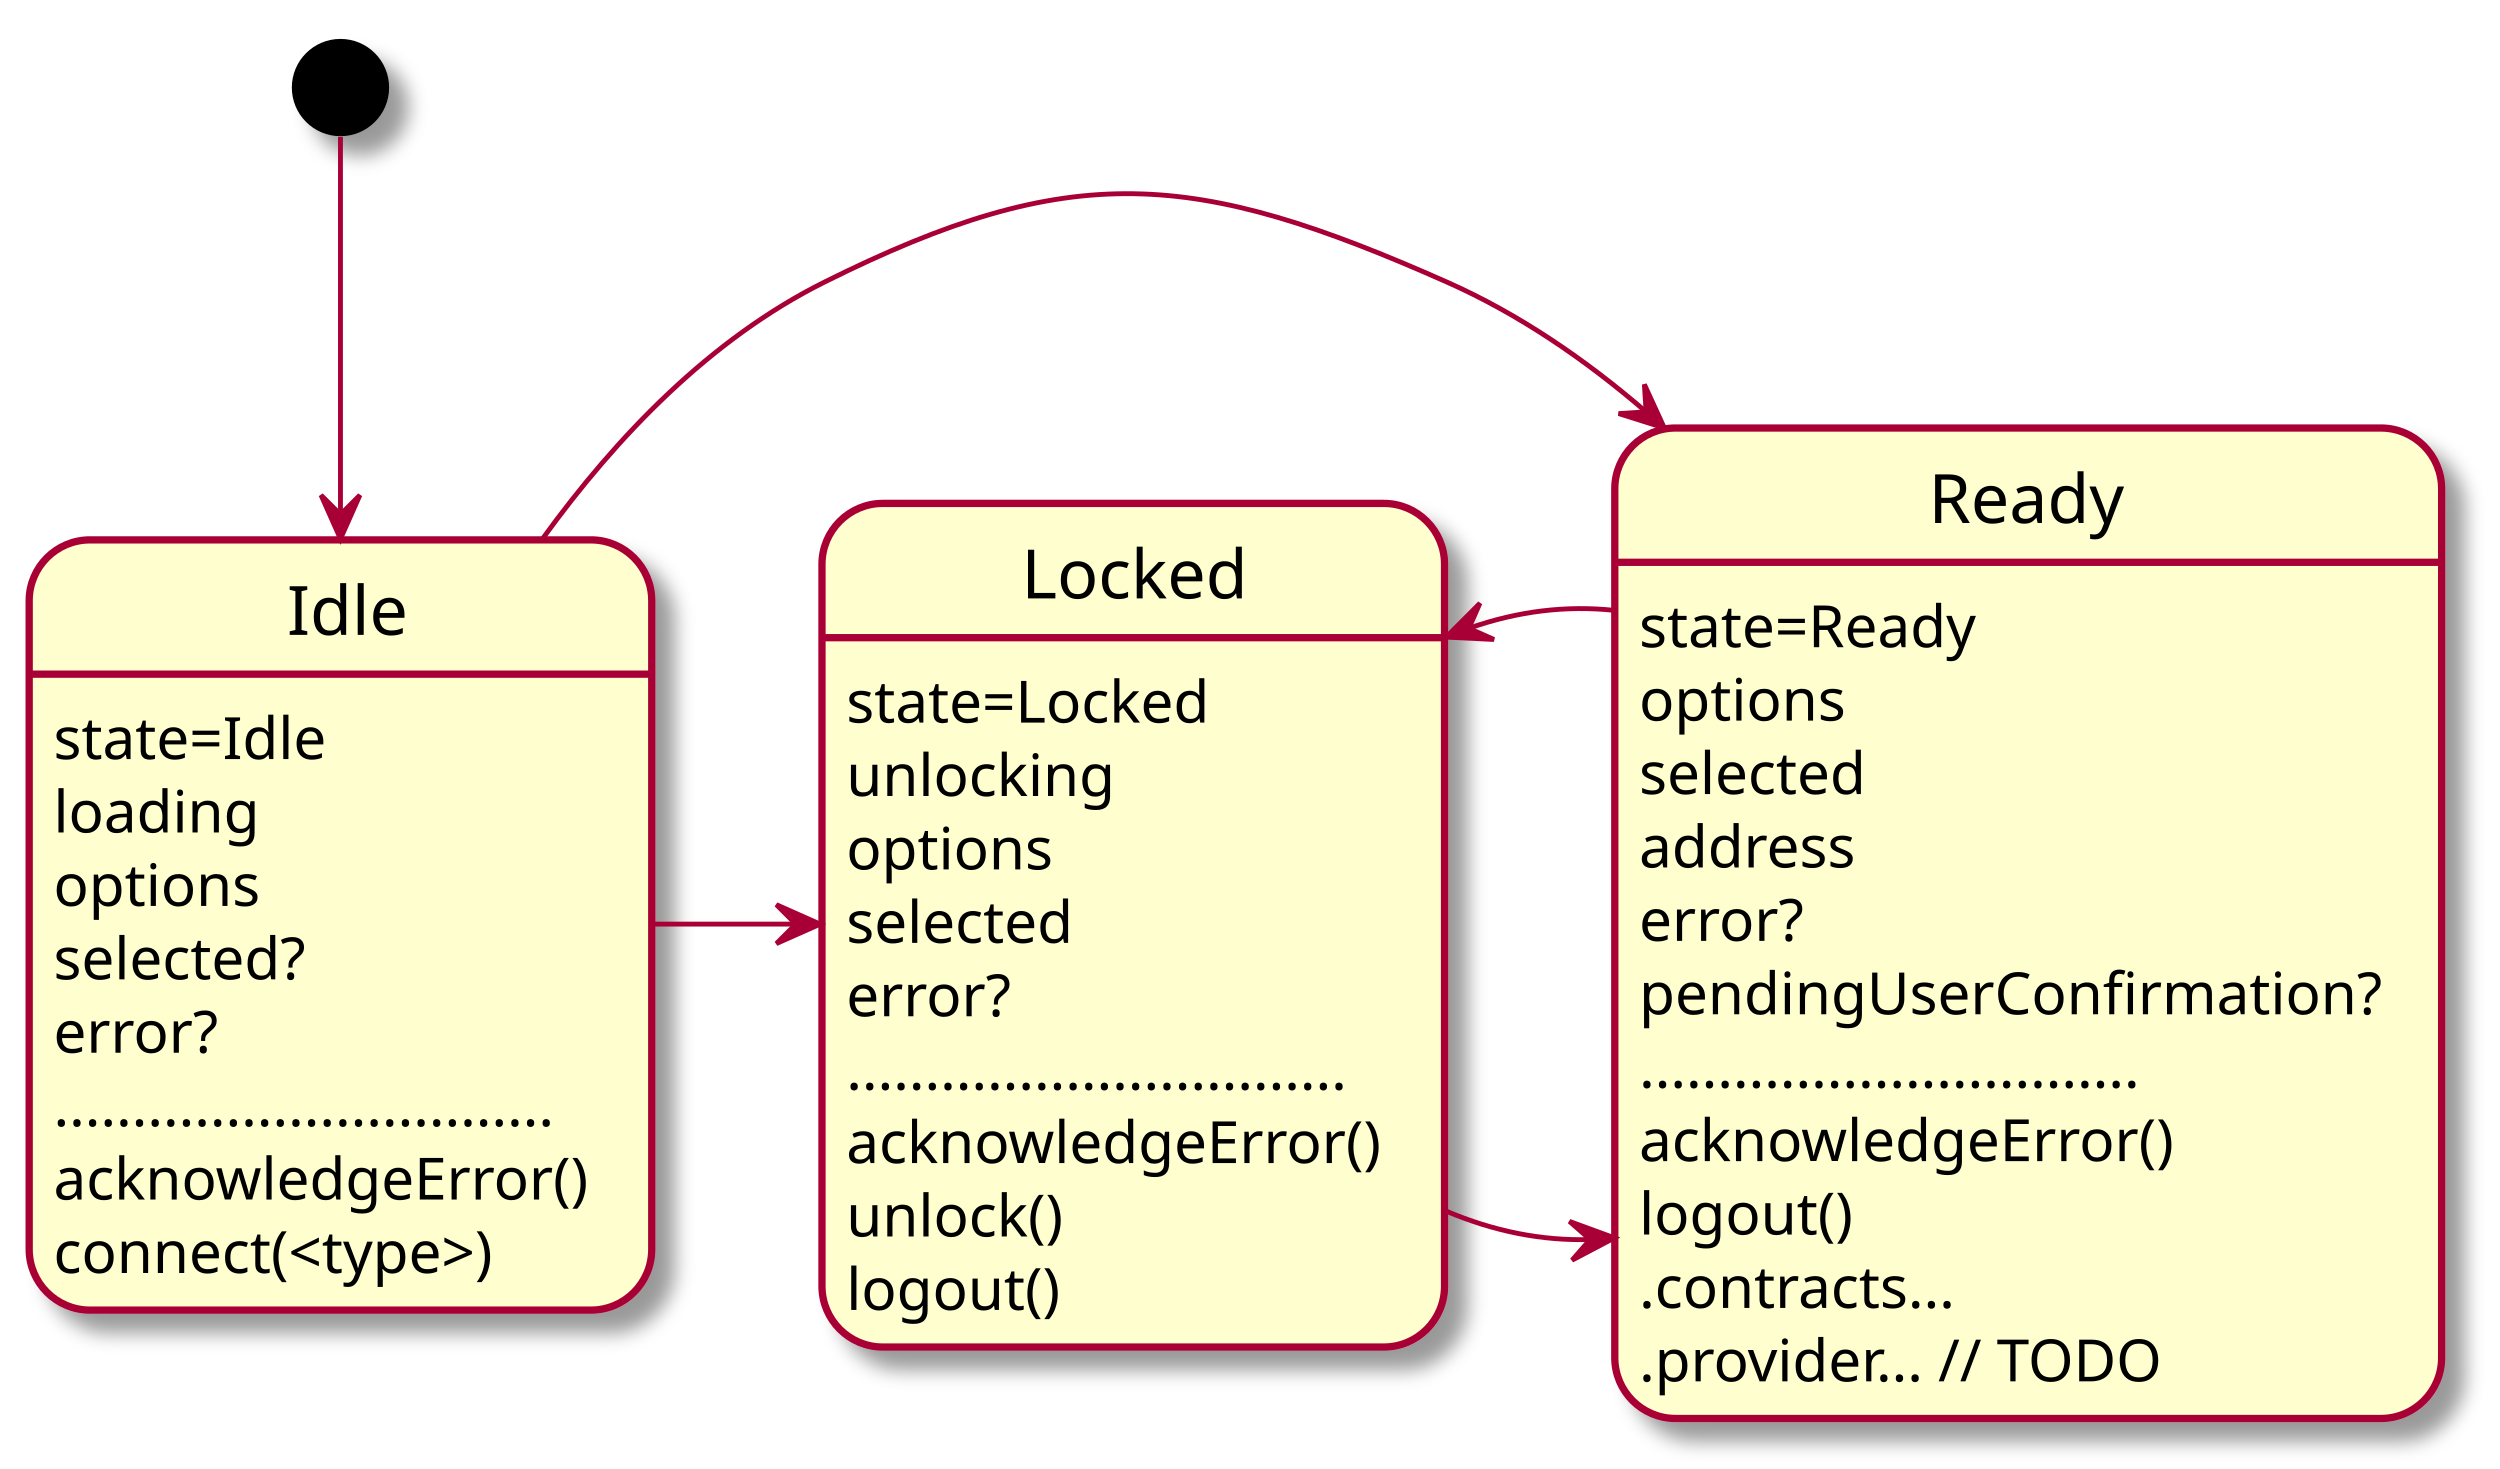
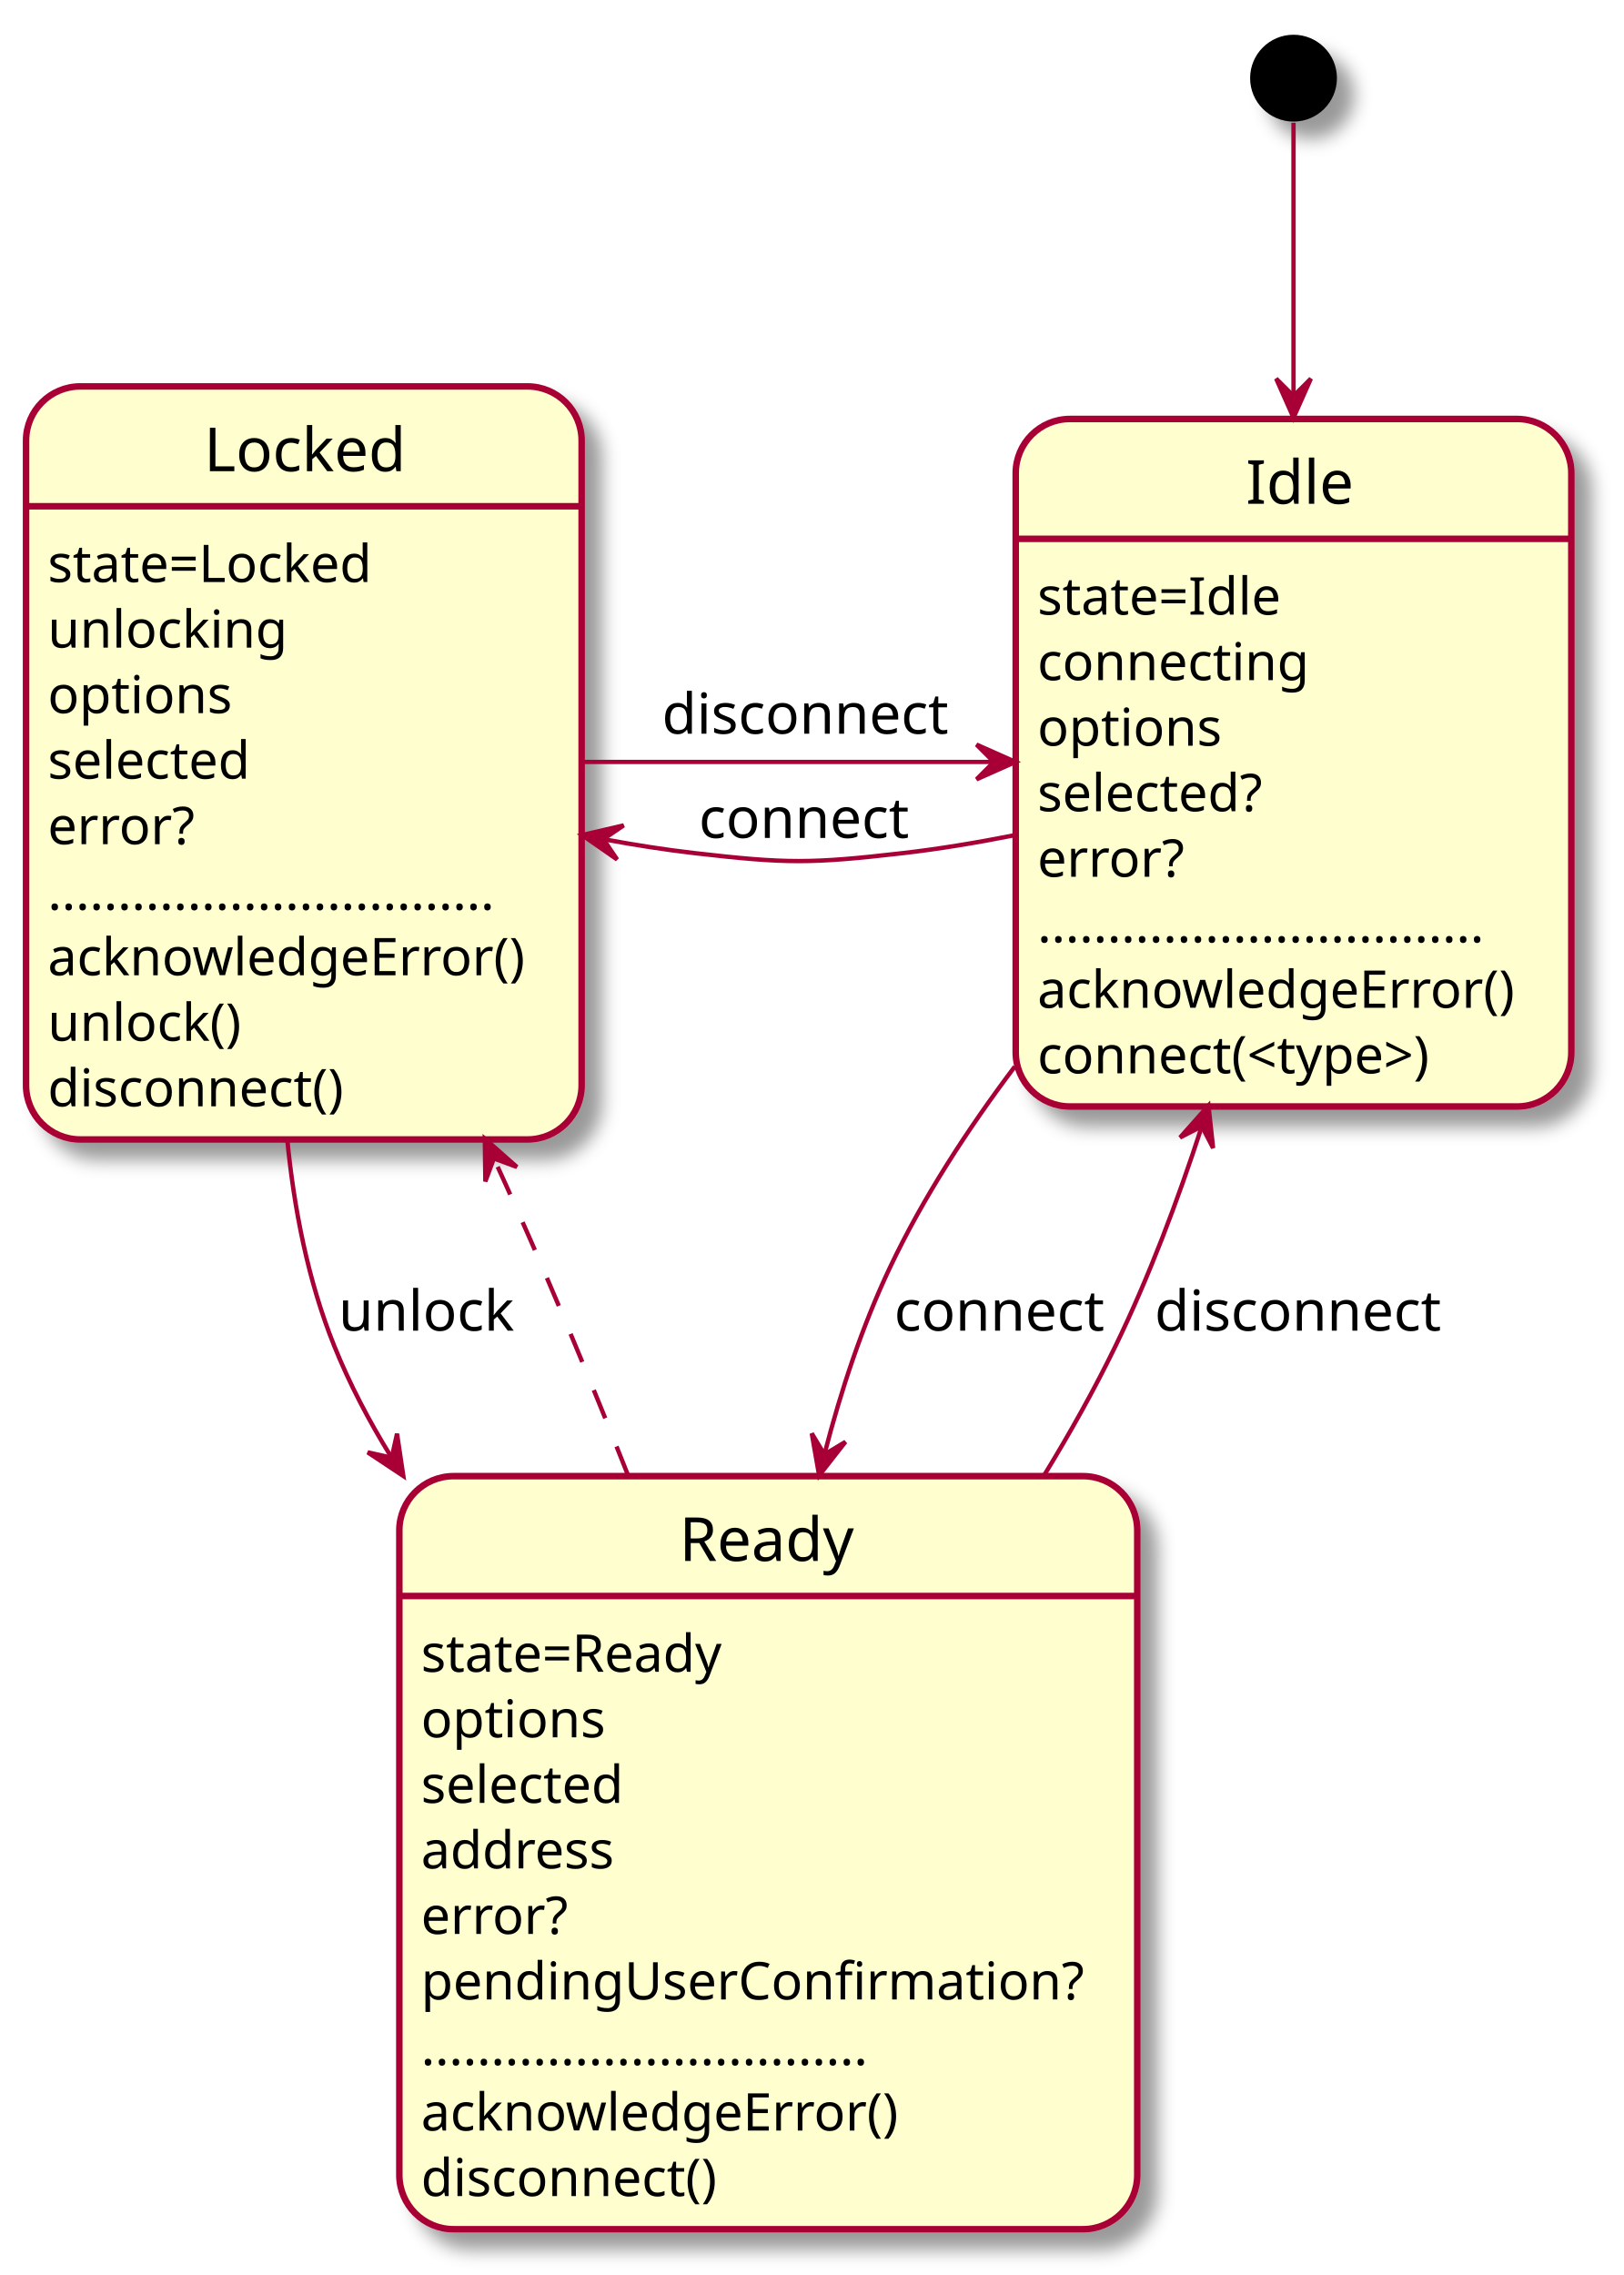
- <svg xmlns="http://www.w3.org/2000/svg" contentScriptType="application/ecmascript" contentStyleType="text/css" height="302px" preserveAspectRatio="none" style="width:514px;height:302px;" version="1.1" viewBox="0 0 514 302" width="514px" zoomAndPan="magnify">
+ <svg xmlns="http://www.w3.org/2000/svg" contentScriptType="application/ecmascript" contentStyleType="text/css" height="524px" preserveAspectRatio="none" style="width:374px;height:524px;" version="1.1" viewBox="0 0 374 524" width="374px" zoomAndPan="magnify">
  <defs>
-     <filter height="300%" id="f1lx8dq7d8fbx8" width="300%" x="-1" y="-1">
+     <filter height="300%" id="f1ullntq02ruu3" width="300%" x="-1" y="-1">
      <feGaussianBlur result="blurOut" stdDeviation="2.0" />
      <feColorMatrix in="blurOut" result="blurOut2" type="matrix" values="0 0 0 0 0 0 0 0 0 0 0 0 0 0 0 0 0 0 .4 0" />
      <feOffset dx="4.0" dy="4.0" in="blurOut2" result="blurOut3" />
      <feBlend in="SourceGraphic" in2="blurOut3" mode="normal" />
    </filter>
  </defs>
  <g>
    <g id="Idle">
-       <rect fill="#FEFECE" filter="url(#f1lx8dq7d8fbx8)" height="158.359" rx="12.5" ry="12.5" style="stroke: #A80036; stroke-width: 1.5;" width="128" x="6" y="111" />
-       <line style="stroke: #A80036; stroke-width: 1.5;" x1="6" x2="134" y1="138.609" y2="138.609" />
-       <text fill="#000000" font-family="sans-serif" font-size="14" lengthAdjust="spacingAndGlyphs" textLength="22" x="59" y="130.533">Idle</text>
-       <text fill="#000000" font-family="sans-serif" font-size="12" lengthAdjust="spacingAndGlyphs" textLength="54" x="11" y="156.066">state=Idle</text>
-       <text fill="#000000" font-family="sans-serif" font-size="12" lengthAdjust="spacingAndGlyphs" textLength="41" x="11" y="171.16">loading</text>
-       <text fill="#000000" font-family="sans-serif" font-size="12" lengthAdjust="spacingAndGlyphs" textLength="41" x="11" y="186.254">options</text>
-       <text fill="#000000" font-family="sans-serif" font-size="12" lengthAdjust="spacingAndGlyphs" textLength="54" x="11" y="201.348">selected?</text>
-       <text fill="#000000" font-family="sans-serif" font-size="12" lengthAdjust="spacingAndGlyphs" textLength="33" x="11" y="216.441">error?</text>
-       <text fill="#000000" font-family="sans-serif" font-size="12" lengthAdjust="spacingAndGlyphs" textLength="96" x="11" y="231.535">................................</text>
-       <text fill="#000000" font-family="sans-serif" font-size="12" lengthAdjust="spacingAndGlyphs" textLength="108" x="11" y="246.629">acknowledgeError()</text>
-       <text fill="#000000" font-family="sans-serif" font-size="12" lengthAdjust="spacingAndGlyphs" textLength="87" x="11" y="261.723">connect(&lt;type&gt;)</text>
+       <rect fill="#FEFECE" filter="url(#f1ullntq02ruu3)" height="158.359" rx="12.5" ry="12.5" style="stroke: #A80036; stroke-width: 1.5;" width="128" x="234" y="96.5" />
+       <line style="stroke: #A80036; stroke-width: 1.5;" x1="234" x2="362" y1="124.109" y2="124.109" />
+       <text fill="#000000" font-family="sans-serif" font-size="14" lengthAdjust="spacingAndGlyphs" textLength="22" x="287" y="116.033">Idle</text>
+       <text fill="#000000" font-family="sans-serif" font-size="12" lengthAdjust="spacingAndGlyphs" textLength="54" x="239" y="141.566">state=Idle</text>
+       <text fill="#000000" font-family="sans-serif" font-size="12" lengthAdjust="spacingAndGlyphs" textLength="60" x="239" y="156.66">connecting</text>
+       <text fill="#000000" font-family="sans-serif" font-size="12" lengthAdjust="spacingAndGlyphs" textLength="41" x="239" y="171.754">options</text>
+       <text fill="#000000" font-family="sans-serif" font-size="12" lengthAdjust="spacingAndGlyphs" textLength="54" x="239" y="186.848">selected?</text>
+       <text fill="#000000" font-family="sans-serif" font-size="12" lengthAdjust="spacingAndGlyphs" textLength="33" x="239" y="201.941">error?</text>
+       <text fill="#000000" font-family="sans-serif" font-size="12" lengthAdjust="spacingAndGlyphs" textLength="96" x="239" y="217.035">................................</text>
+       <text fill="#000000" font-family="sans-serif" font-size="12" lengthAdjust="spacingAndGlyphs" textLength="108" x="239" y="232.129">acknowledgeError()</text>
+       <text fill="#000000" font-family="sans-serif" font-size="12" lengthAdjust="spacingAndGlyphs" textLength="87" x="239" y="247.223">connect(&lt;type&gt;)</text>
    </g>
    <g id="Locked">
-       <rect fill="#FEFECE" filter="url(#f1lx8dq7d8fbx8)" height="173.453" rx="12.5" ry="12.5" style="stroke: #A80036; stroke-width: 1.5;" width="128" x="169" y="103.5" />
-       <line style="stroke: #A80036; stroke-width: 1.5;" x1="169" x2="297" y1="131.109" y2="131.109" />
-       <text fill="#000000" font-family="sans-serif" font-size="14" lengthAdjust="spacingAndGlyphs" textLength="46" x="210" y="123.033">Locked</text>
-       <text fill="#000000" font-family="sans-serif" font-size="12" lengthAdjust="spacingAndGlyphs" textLength="74" x="174" y="148.566">state=Locked</text>
-       <text fill="#000000" font-family="sans-serif" font-size="12" lengthAdjust="spacingAndGlyphs" textLength="53" x="174" y="163.66">unlocking</text>
-       <text fill="#000000" font-family="sans-serif" font-size="12" lengthAdjust="spacingAndGlyphs" textLength="41" x="174" y="178.754">options</text>
-       <text fill="#000000" font-family="sans-serif" font-size="12" lengthAdjust="spacingAndGlyphs" textLength="47" x="174" y="193.848">selected</text>
-       <text fill="#000000" font-family="sans-serif" font-size="12" lengthAdjust="spacingAndGlyphs" textLength="33" x="174" y="208.941">error?</text>
-       <text fill="#000000" font-family="sans-serif" font-size="12" lengthAdjust="spacingAndGlyphs" textLength="96" x="174" y="224.035">................................</text>
-       <text fill="#000000" font-family="sans-serif" font-size="12" lengthAdjust="spacingAndGlyphs" textLength="108" x="174" y="239.129">acknowledgeError()</text>
-       <text fill="#000000" font-family="sans-serif" font-size="12" lengthAdjust="spacingAndGlyphs" textLength="44" x="174" y="254.223">unlock()</text>
-       <text fill="#000000" font-family="sans-serif" font-size="12" lengthAdjust="spacingAndGlyphs" textLength="42" x="174" y="269.316">logout()</text>
+       <rect fill="#FEFECE" filter="url(#f1ullntq02ruu3)" height="173.453" rx="12.5" ry="12.5" style="stroke: #A80036; stroke-width: 1.5;" width="128" x="6" y="89" />
+       <line style="stroke: #A80036; stroke-width: 1.5;" x1="6" x2="134" y1="116.609" y2="116.609" />
+       <text fill="#000000" font-family="sans-serif" font-size="14" lengthAdjust="spacingAndGlyphs" textLength="46" x="47" y="108.533">Locked</text>
+       <text fill="#000000" font-family="sans-serif" font-size="12" lengthAdjust="spacingAndGlyphs" textLength="74" x="11" y="134.066">state=Locked</text>
+       <text fill="#000000" font-family="sans-serif" font-size="12" lengthAdjust="spacingAndGlyphs" textLength="53" x="11" y="149.16">unlocking</text>
+       <text fill="#000000" font-family="sans-serif" font-size="12" lengthAdjust="spacingAndGlyphs" textLength="41" x="11" y="164.254">options</text>
+       <text fill="#000000" font-family="sans-serif" font-size="12" lengthAdjust="spacingAndGlyphs" textLength="47" x="11" y="179.348">selected</text>
+       <text fill="#000000" font-family="sans-serif" font-size="12" lengthAdjust="spacingAndGlyphs" textLength="33" x="11" y="194.441">error?</text>
+       <text fill="#000000" font-family="sans-serif" font-size="12" lengthAdjust="spacingAndGlyphs" textLength="96" x="11" y="209.535">................................</text>
+       <text fill="#000000" font-family="sans-serif" font-size="12" lengthAdjust="spacingAndGlyphs" textLength="108" x="11" y="224.629">acknowledgeError()</text>
+       <text fill="#000000" font-family="sans-serif" font-size="12" lengthAdjust="spacingAndGlyphs" textLength="44" x="11" y="239.723">unlock()</text>
+       <text fill="#000000" font-family="sans-serif" font-size="12" lengthAdjust="spacingAndGlyphs" textLength="68" x="11" y="254.816">disconnect()</text>
    </g>
    <g id="Ready">
-       <rect fill="#FEFECE" filter="url(#f1lx8dq7d8fbx8)" height="203.641" rx="12.5" ry="12.5" style="stroke: #A80036; stroke-width: 1.5;" width="170" x="332" y="88" />
-       <line style="stroke: #A80036; stroke-width: 1.5;" x1="332" x2="502" y1="115.609" y2="115.609" />
-       <text fill="#000000" font-family="sans-serif" font-size="14" lengthAdjust="spacingAndGlyphs" textLength="41" x="396.5" y="107.533">Ready</text>
-       <text fill="#000000" font-family="sans-serif" font-size="12" lengthAdjust="spacingAndGlyphs" textLength="69" x="337" y="133.066">state=Ready</text>
-       <text fill="#000000" font-family="sans-serif" font-size="12" lengthAdjust="spacingAndGlyphs" textLength="41" x="337" y="148.16">options</text>
-       <text fill="#000000" font-family="sans-serif" font-size="12" lengthAdjust="spacingAndGlyphs" textLength="47" x="337" y="163.254">selected</text>
-       <text fill="#000000" font-family="sans-serif" font-size="12" lengthAdjust="spacingAndGlyphs" textLength="46" x="337" y="178.348">address</text>
-       <text fill="#000000" font-family="sans-serif" font-size="12" lengthAdjust="spacingAndGlyphs" textLength="33" x="337" y="193.441">error?</text>
-       <text fill="#000000" font-family="sans-serif" font-size="12" lengthAdjust="spacingAndGlyphs" textLength="150" x="337" y="208.535">pendingUserConfirmation?</text>
-       <text fill="#000000" font-family="sans-serif" font-size="12" lengthAdjust="spacingAndGlyphs" textLength="96" x="337" y="223.629">................................</text>
-       <text fill="#000000" font-family="sans-serif" font-size="12" lengthAdjust="spacingAndGlyphs" textLength="108" x="337" y="238.723">acknowledgeError()</text>
-       <text fill="#000000" font-family="sans-serif" font-size="12" lengthAdjust="spacingAndGlyphs" textLength="42" x="337" y="253.816">logout()</text>
-       <text fill="#000000" font-family="sans-serif" font-size="12" lengthAdjust="spacingAndGlyphs" textLength="62" x="337" y="268.91">.contracts...</text>
-       <text fill="#000000" font-family="sans-serif" font-size="12" lengthAdjust="spacingAndGlyphs" textLength="102" x="337" y="284.004">.provider... // TODO</text>
+       <rect fill="#FEFECE" filter="url(#f1ullntq02ruu3)" height="173.453" rx="12.5" ry="12.5" style="stroke: #A80036; stroke-width: 1.5;" width="170" x="92" y="340" />
+       <line style="stroke: #A80036; stroke-width: 1.5;" x1="92" x2="262" y1="367.609" y2="367.609" />
+       <text fill="#000000" font-family="sans-serif" font-size="14" lengthAdjust="spacingAndGlyphs" textLength="41" x="156.5" y="359.533">Ready</text>
+       <text fill="#000000" font-family="sans-serif" font-size="12" lengthAdjust="spacingAndGlyphs" textLength="69" x="97" y="385.066">state=Ready</text>
+       <text fill="#000000" font-family="sans-serif" font-size="12" lengthAdjust="spacingAndGlyphs" textLength="41" x="97" y="400.16">options</text>
+       <text fill="#000000" font-family="sans-serif" font-size="12" lengthAdjust="spacingAndGlyphs" textLength="47" x="97" y="415.254">selected</text>
+       <text fill="#000000" font-family="sans-serif" font-size="12" lengthAdjust="spacingAndGlyphs" textLength="46" x="97" y="430.348">address</text>
+       <text fill="#000000" font-family="sans-serif" font-size="12" lengthAdjust="spacingAndGlyphs" textLength="33" x="97" y="445.441">error?</text>
+       <text fill="#000000" font-family="sans-serif" font-size="12" lengthAdjust="spacingAndGlyphs" textLength="150" x="97" y="460.535">pendingUserConfirmation?</text>
+       <text fill="#000000" font-family="sans-serif" font-size="12" lengthAdjust="spacingAndGlyphs" textLength="96" x="97" y="475.629">................................</text>
+       <text fill="#000000" font-family="sans-serif" font-size="12" lengthAdjust="spacingAndGlyphs" textLength="108" x="97" y="490.723">acknowledgeError()</text>
+       <text fill="#000000" font-family="sans-serif" font-size="12" lengthAdjust="spacingAndGlyphs" textLength="68" x="97" y="505.816">disconnect()</text>
    </g>
-     <ellipse cx="70" cy="18" fill="#000000" filter="url(#f1lx8dq7d8fbx8)" rx="10" ry="10" style="stroke: none; stroke-width: 1.0;" />
-     <path d="M70,28.14 C70,43.135 70,74.402 70,105.418 " fill="none" id="*start-&gt;Idle" style="stroke: #A80036; stroke-width: 1.0;" />
-     <polygon fill="#A80036" points="70,110.795,74,101.795,70,105.795,66,101.795,70,110.795" style="stroke: #A80036; stroke-width: 1.0;" />
-     <path d="M134.309,190 C144.048,190 153.787,190 163.526,190 " fill="none" id="Idle-&gt;Locked" style="stroke: #A80036; stroke-width: 1.0;" />
-     <polygon fill="#A80036" points="168.619,190,159.619,186,163.619,190,159.619,194,168.619,190" style="stroke: #A80036; stroke-width: 1.0;" />
-     <path d="M111.593,110.7 C126.799,89.698 146.128,69.651 169.5,58 C220.414,32.62 245.498,34.931 297.5,58 C312.225,64.532 325.906,73.874 338.359,84.611 " fill="none" id="Idle-&gt;Ready" style="stroke: #A80036; stroke-width: 1.0;" />
-     <polygon fill="#A80036" points="342.184,87.987,338.082,79.033,338.435,84.679,332.789,85.032,342.184,87.987" style="stroke: #A80036; stroke-width: 1.0;" />
-     <path d="M297.328,249.006 C307.147,253.171 316.967,255.119 326.786,254.851 " fill="none" id="Locked-&gt;Ready" style="stroke: #A80036; stroke-width: 1.0;" />
-     <polygon fill="#A80036" points="331.921,254.508,322.675,251.116,326.932,254.841,323.207,259.098,331.921,254.508" style="stroke: #A80036; stroke-width: 1.0;" />
-     <path d="M331.921,125.492 C322.011,124.441 312.102,125.647 302.193,129.112 " fill="none" id="Ready-&gt;Locked" style="stroke: #A80036; stroke-width: 1.0;" />
-     <polygon fill="#A80036" points="297.328,130.994,307.165,131.477,301.991,129.19,304.278,124.016,297.328,130.994" style="stroke: #A80036; stroke-width: 1.0;" />
+     <ellipse cx="298" cy="18" fill="#000000" filter="url(#f1ullntq02ruu3)" rx="10" ry="10" style="stroke: none; stroke-width: 1.0;" />
+     <path d="M298,28.262 C298,41.134 298,65.729 298,91.129 " fill="none" id="*start-&gt;Idle" style="stroke: #A80036; stroke-width: 1.0;" />
+     <polygon fill="#A80036" points="298,96.216,302,87.216,298,91.216,294,87.216,298,96.216" style="stroke: #A80036; stroke-width: 1.0;" />
+     <path d="M233.912,192.338 C225.255,194.058 216.448,195.527 208,196.5 C186.807,198.94 181.193,198.94 160,196.5 C153.268,195.725 146.308,194.634 139.378,193.353 " fill="none" id="Idle-&gt;Locked" style="stroke: #A80036; stroke-width: 1.0;" />
+     <polygon fill="#A80036" points="134.088,192.338,142.172,197.964,138.998,193.281,143.681,190.107,134.088,192.338" style="stroke: #A80036; stroke-width: 1.0;" />
+     <text fill="#000000" font-family="sans-serif" font-size="13" lengthAdjust="spacingAndGlyphs" textLength="46" x="161" y="192.995">connect</text>
+     <path d="M134.117,175.5 C163.626,175.5 198.689,175.5 228.796,175.5 " fill="none" id="Locked-&gt;Idle" style="stroke: #A80036; stroke-width: 1.0;" />
+     <polygon fill="#A80036" points="233.969,175.5,224.969,171.5,228.969,175.5,224.969,179.5,233.969,175.5" style="stroke: #A80036; stroke-width: 1.0;" />
+     <text fill="#000000" font-family="sans-serif" font-size="13" lengthAdjust="spacingAndGlyphs" textLength="63" x="152.5" y="168.995">disconnect</text>
+     <path d="M144.631,339.661 C138.324,323.732 131.611,307.298 125,292 C121.469,283.829 117.695,275.386 113.842,266.956 " fill="none" id="Ready-&gt;Locked" style="stroke: #A80036; stroke-width: 1.0; stroke-dasharray: 7.0,7.0;" />
+     <polygon fill="#A80036" points="111.694,262.276,111.813,272.124,113.78,266.82,119.084,268.787,111.694,262.276" style="stroke: #A80036; stroke-width: 1.0;" />
+     <path d="M66.135,262.002 C67.701,278.361 70.972,295.038 77,310 C80.513,318.718 84.969,327.236 90.04,335.442 " fill="none" id="Locked-&gt;Ready" style="stroke: #A80036; stroke-width: 1.0;" />
+     <polygon fill="#A80036" points="92.919,339.968,91.465,330.227,90.236,335.749,84.714,334.52,92.919,339.968" style="stroke: #A80036; stroke-width: 1.0;" />
+     <text fill="#000000" font-family="sans-serif" font-size="13" lengthAdjust="spacingAndGlyphs" textLength="38" x="78" y="306.495">unlock</text>
+     <path d="M233.798,245.652 C222.864,260.155 212.604,275.946 205,292 C198.671,305.364 193.763,320.151 189.96,334.872 " fill="none" id="Idle-&gt;Ready" style="stroke: #A80036; stroke-width: 1.0;" />
+     <polygon fill="#A80036" points="188.713,339.859,194.776,332.098,189.926,335.008,187.015,330.158,188.713,339.859" style="stroke: #A80036; stroke-width: 1.0;" />
+     <text fill="#000000" font-family="sans-serif" font-size="13" lengthAdjust="spacingAndGlyphs" textLength="46" x="206" y="306.495">connect</text>
+     <path d="M240.487,339.901 C246.503,330.069 252.154,319.985 257,310 C264.693,294.15 271.322,276.541 276.872,259.449 " fill="none" id="Ready-&gt;Idle" style="stroke: #A80036; stroke-width: 1.0;" />
+     <polygon fill="#A80036" points="278.408,254.644,271.856,261.998,276.885,259.406,279.476,264.435,278.408,254.644" style="stroke: #A80036; stroke-width: 1.0;" />
+     <text fill="#000000" font-family="sans-serif" font-size="13" lengthAdjust="spacingAndGlyphs" textLength="63" x="266" y="306.495">disconnect</text>
  </g>
</svg>
